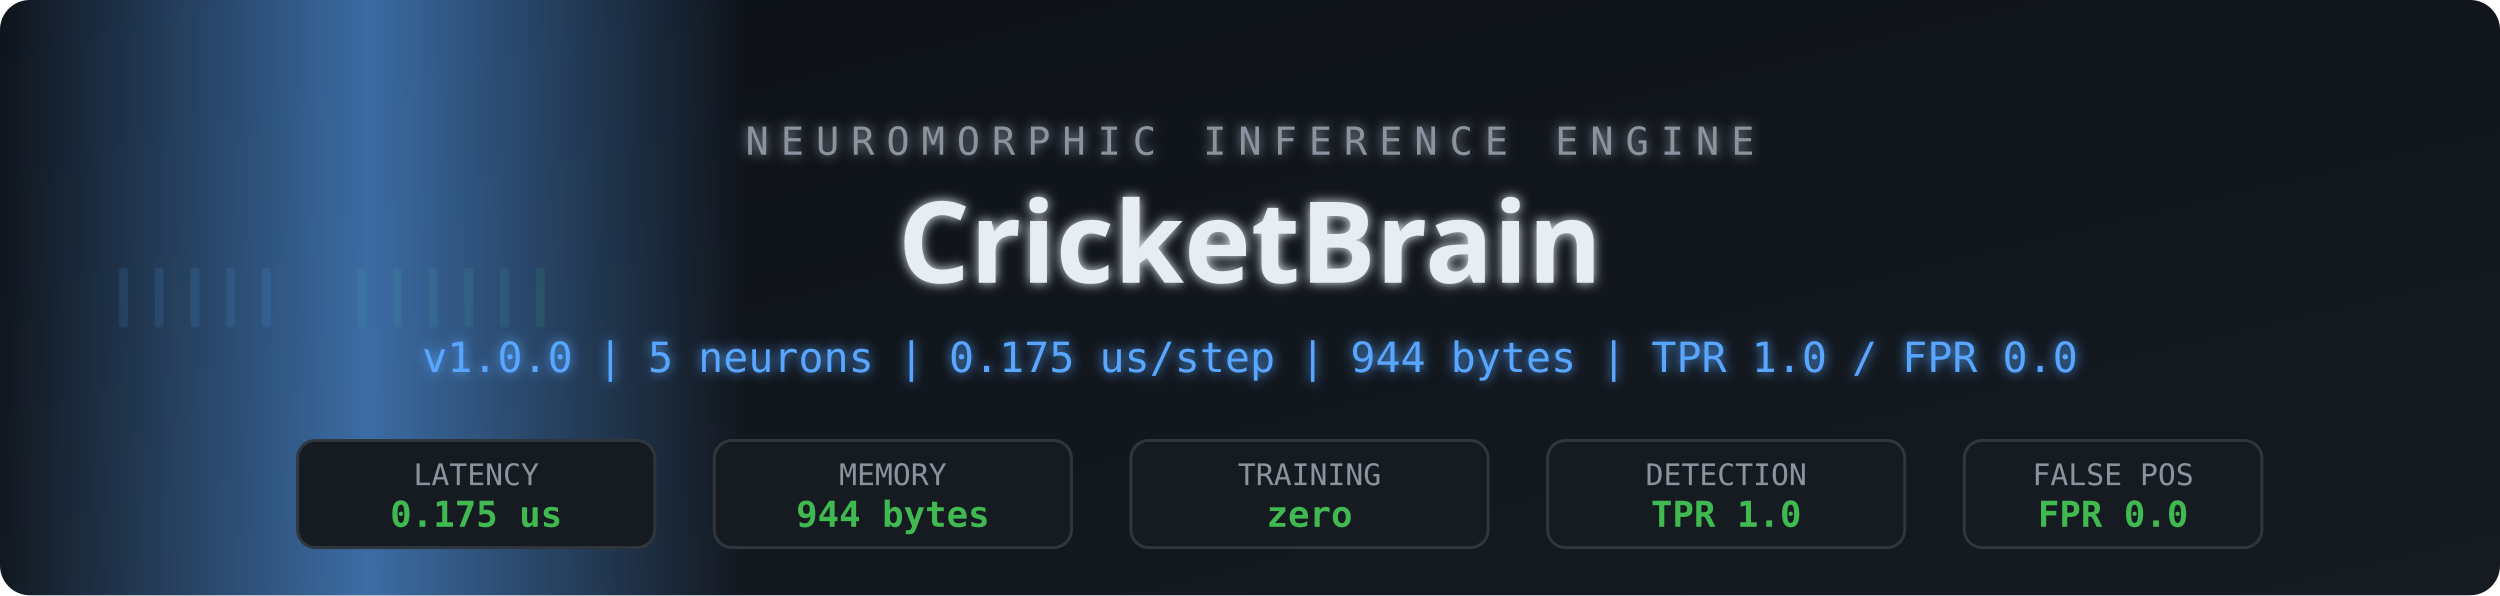
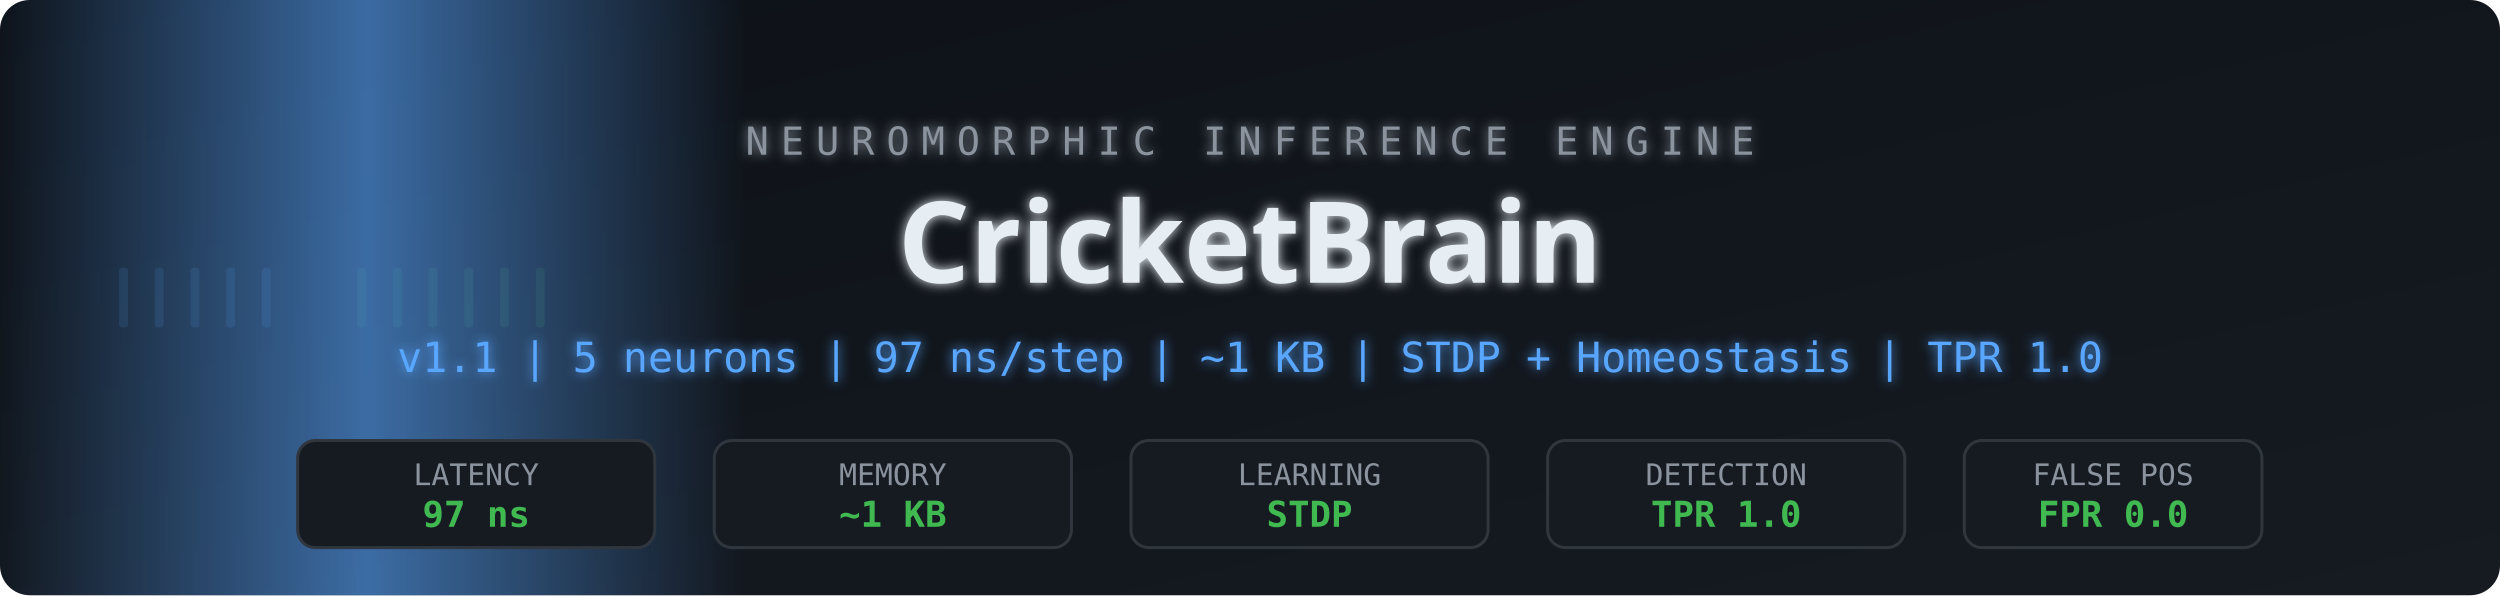
<svg xmlns="http://www.w3.org/2000/svg" viewBox="0 0 840 200">
  <defs>
    <linearGradient id="bg" x1="0%" y1="0%" x2="100%" y2="100%">
      <stop offset="0%" style="stop-color:#0d1117" />
      <stop offset="100%" style="stop-color:#161b22" />
    </linearGradient>
    <linearGradient id="pulse" x1="0%" y1="0%" x2="100%" y2="0%">
      <stop offset="0%" style="stop-color:#58a6ff;stop-opacity:0">
        <animate attributeName="offset" values="-0.5;1.5" dur="3s" repeatCount="indefinite" />
      </stop>
      <stop offset="15%" style="stop-color:#58a6ff;stop-opacity:0.6">
        <animate attributeName="offset" values="-0.35;1.65" dur="3s" repeatCount="indefinite" />
      </stop>
      <stop offset="30%" style="stop-color:#58a6ff;stop-opacity:0">
        <animate attributeName="offset" values="-0.2;1.8" dur="3s" repeatCount="indefinite" />
      </stop>
    </linearGradient>
    <filter id="glow">
      <feGaussianBlur stdDeviation="2" result="blur" />
      <feMerge>
        <feMergeNode in="blur" />
        <feMergeNode in="SourceGraphic" />
      </feMerge>
    </filter>
  </defs>
  <rect width="840" height="200" fill="url(#bg)" rx="10" />
  <g opacity="0.12">
    <rect x="40" y="90" width="3" height="20" fill="#58a6ff" rx="1">
      <animate attributeName="height" values="20;45;20" dur="1.2s" repeatCount="indefinite" />
      <animate attributeName="y" values="90;77;90" dur="1.2s" repeatCount="indefinite" />
    </rect>
    <rect x="52" y="90" width="3" height="20" fill="#58a6ff" rx="1">
      <animate attributeName="height" values="20;40;20" dur="1.2s" begin="0.1s" repeatCount="indefinite" />
      <animate attributeName="y" values="90;80;90" dur="1.2s" begin="0.1s" repeatCount="indefinite" />
    </rect>
    <rect x="64" y="90" width="3" height="20" fill="#58a6ff" rx="1">
      <animate attributeName="height" values="20;50;20" dur="1.2s" begin="0.2s" repeatCount="indefinite" />
      <animate attributeName="y" values="90;75;90" dur="1.2s" begin="0.2s" repeatCount="indefinite" />
    </rect>
    <rect x="76" y="90" width="3" height="20" fill="#58a6ff" rx="1">
      <animate attributeName="height" values="20;35;20" dur="1.2s" begin="0.3s" repeatCount="indefinite" />
      <animate attributeName="y" values="90;82;90" dur="1.2s" begin="0.3s" repeatCount="indefinite" />
    </rect>
    <rect x="88" y="90" width="3" height="20" fill="#58a6ff" rx="1">
      <animate attributeName="height" values="20;55;20" dur="1.2s" begin="0.4s" repeatCount="indefinite" />
      <animate attributeName="y" values="90;72;90" dur="1.2s" begin="0.4s" repeatCount="indefinite" />
    </rect>
    <rect x="120" y="90" width="3" height="20" fill="#3fb950" rx="1">
      <animate attributeName="height" values="20;60;20" dur="1.8s" begin="0.8s" repeatCount="indefinite" />
      <animate attributeName="y" values="90;70;90" dur="1.8s" begin="0.8s" repeatCount="indefinite" />
    </rect>
    <rect x="132" y="90" width="3" height="20" fill="#3fb950" rx="1">
      <animate attributeName="height" values="20;55;20" dur="1.8s" begin="0.9s" repeatCount="indefinite" />
      <animate attributeName="y" values="90;72;90" dur="1.8s" begin="0.9s" repeatCount="indefinite" />
    </rect>
    <rect x="144" y="90" width="3" height="20" fill="#3fb950" rx="1">
      <animate attributeName="height" values="20;50;20" dur="1.8s" begin="1.0s" repeatCount="indefinite" />
      <animate attributeName="y" values="90;75;90" dur="1.8s" begin="1.0s" repeatCount="indefinite" />
    </rect>
    <rect x="156" y="90" width="3" height="20" fill="#3fb950" rx="1">
      <animate attributeName="height" values="20;60;20" dur="1.8s" begin="1.1s" repeatCount="indefinite" />
      <animate attributeName="y" values="90;70;90" dur="1.8s" begin="1.1s" repeatCount="indefinite" />
    </rect>
    <rect x="168" y="90" width="3" height="20" fill="#3fb950" rx="1">
      <animate attributeName="height" values="20;45;20" dur="1.8s" begin="1.2s" repeatCount="indefinite" />
      <animate attributeName="y" values="90;77;90" dur="1.8s" begin="1.2s" repeatCount="indefinite" />
    </rect>
    <rect x="180" y="90" width="3" height="20" fill="#3fb950" rx="1">
      <animate attributeName="height" values="20;55;20" dur="1.8s" begin="1.3s" repeatCount="indefinite" />
      <animate attributeName="y" values="90;72;90" dur="1.8s" begin="1.3s" repeatCount="indefinite" />
    </rect>
  </g>
  <rect x="0" y="0" width="840" height="200" fill="url(#pulse)" rx="10" />
  <g filter="url(#glow)">
    <text x="420" y="52" font-family="'SF Mono','Fira Code',monospace" font-size="13" fill="#8b949e" text-anchor="middle" letter-spacing="4">NEUROMORPHIC INFERENCE ENGINE</text>
    <text x="420" y="95" font-family="'Segoe UI',system-ui,sans-serif" font-size="38" fill="#e6edf3" text-anchor="middle" font-weight="700">CricketBrain</text>
-     <text x="420" y="125" font-family="'SF Mono','Fira Code',monospace" font-size="14" fill="#58a6ff" text-anchor="middle">v1.0.0 | 5 neurons | 0.175 us/step | 944 bytes | TPR 1.0 / FPR 0.0</text>
+     <text x="420" y="125" font-family="'SF Mono','Fira Code',monospace" font-size="14" fill="#58a6ff" text-anchor="middle">v1.1 | 5 neurons | 97 ns/step | ~1 KB | STDP + Homeostasis | TPR 1.0</text>
  </g>
  <g font-family="'SF Mono','Fira Code',monospace" text-anchor="middle">
    <rect x="100" y="148" width="120" height="36" rx="6" fill="#161b22" stroke="#30363d" stroke-width="1" />
    <text x="160" y="163" font-size="10" fill="#8b949e">LATENCY</text>
-     <text x="160" y="177" font-size="12" fill="#3fb950" font-weight="700">0.175 us</text>
+     <text x="160" y="177" font-size="12" fill="#3fb950" font-weight="700">97 ns</text>
    <rect x="240" y="148" width="120" height="36" rx="6" fill="#161b22" stroke="#30363d" stroke-width="1" />
    <text x="300" y="163" font-size="10" fill="#8b949e">MEMORY</text>
-     <text x="300" y="177" font-size="12" fill="#3fb950" font-weight="700">944 bytes</text>
+     <text x="300" y="177" font-size="12" fill="#3fb950" font-weight="700">~1 KB</text>
    <rect x="380" y="148" width="120" height="36" rx="6" fill="#161b22" stroke="#30363d" stroke-width="1" />
-     <text x="440" y="163" font-size="10" fill="#8b949e">TRAINING</text>
-     <text x="440" y="177" font-size="12" fill="#3fb950" font-weight="700">zero</text>
+     <text x="440" y="163" font-size="10" fill="#8b949e">LEARNING</text>
+     <text x="440" y="177" font-size="12" fill="#3fb950" font-weight="700">STDP</text>
    <rect x="520" y="148" width="120" height="36" rx="6" fill="#161b22" stroke="#30363d" stroke-width="1" />
    <text x="580" y="163" font-size="10" fill="#8b949e">DETECTION</text>
    <text x="580" y="177" font-size="12" fill="#3fb950" font-weight="700">TPR 1.0</text>
    <rect x="660" y="148" width="100" height="36" rx="6" fill="#161b22" stroke="#30363d" stroke-width="1" />
    <text x="710" y="163" font-size="10" fill="#8b949e">FALSE POS</text>
    <text x="710" y="177" font-size="12" fill="#3fb950" font-weight="700">FPR 0.0</text>
  </g>
</svg>
